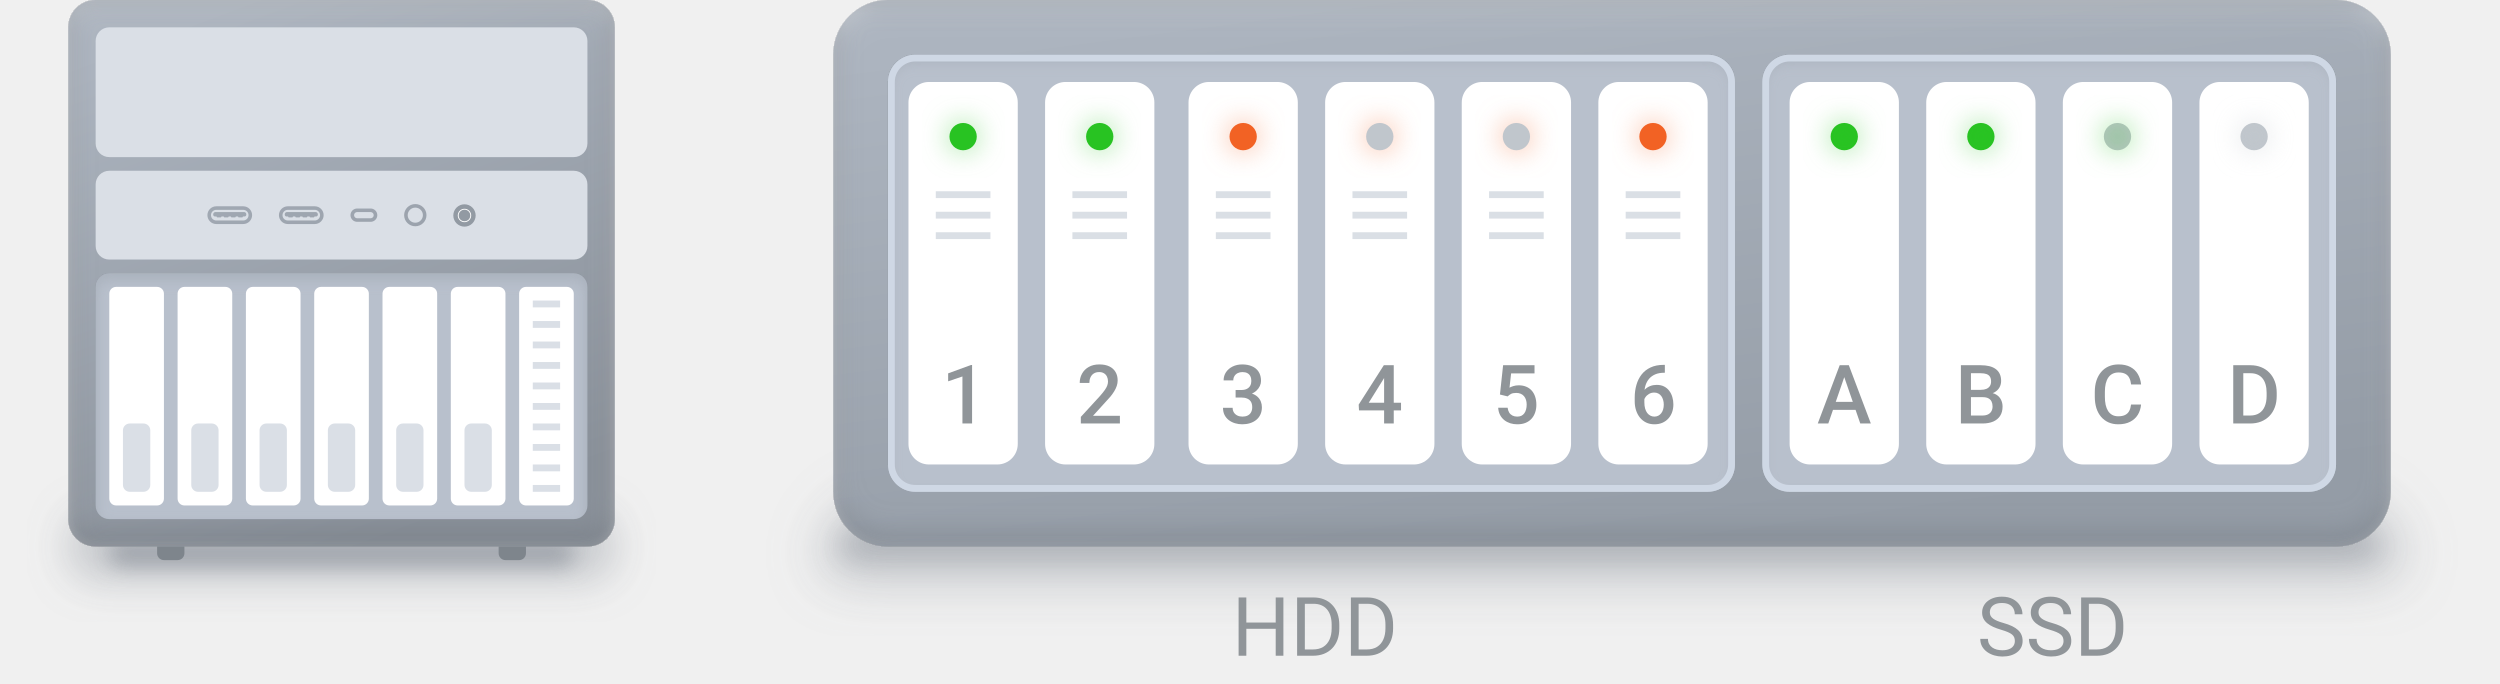
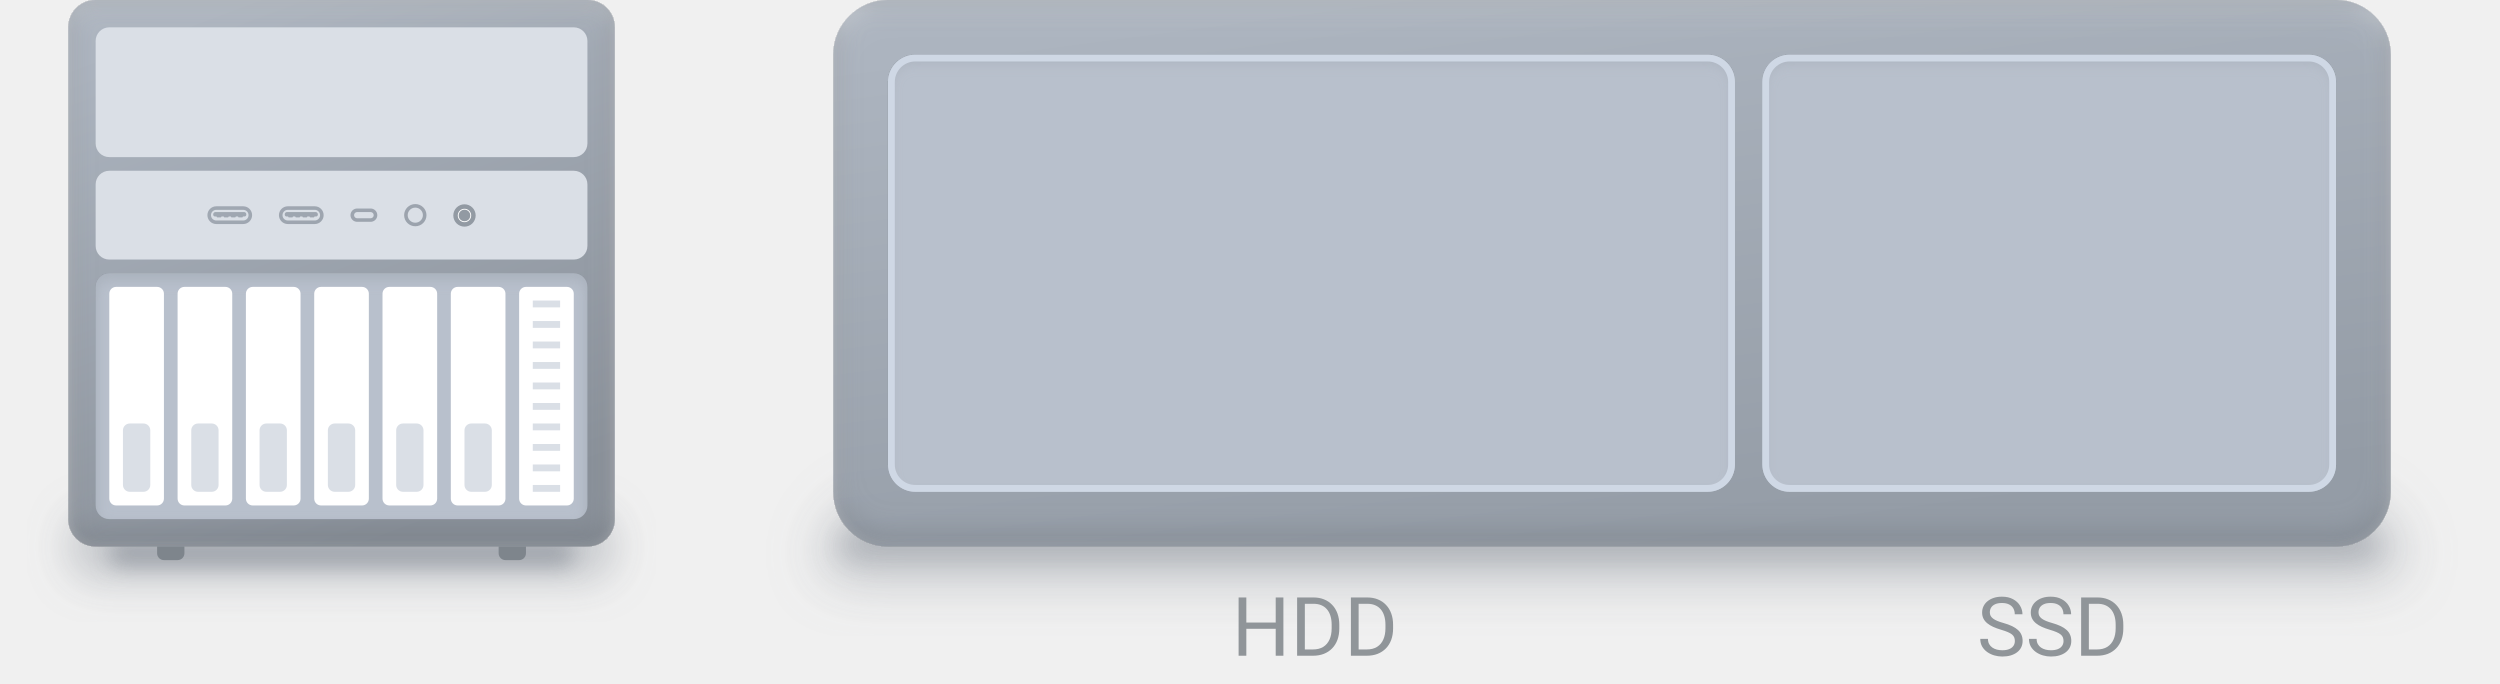
<svg xmlns="http://www.w3.org/2000/svg" ref="ZimaCubeSketchRef" width="366" height="100" viewBox="0 0 366 100" fill="none">
  <g opacity="0.8">
    <g opacity="0.4" filter="url(#filter0_f_988_10640)">
      <path d="M10 79C10 76.791 11.791 75 14 75H86C88.209 75 90 76.791 90 79V81C90 83.209 88.209 85 86 85H14C11.791 85 10 83.209 10 81V79Z" fill="#6C7480" />
    </g>
    <g opacity="0.6" filter="url(#filter1_f_988_10640)">
      <path d="M16 81C16 79.895 16.895 79 18 79H82C83.105 79 84 79.895 84 81C84 82.105 83.105 83 82 83H18C16.895 83 16 82.105 16 81Z" fill="#6C7480" />
    </g>
  </g>
  <g filter="url(#filter2_iiii_988_10640)">
    <rect x="10" width="80" height="80" rx="4" fill="url(#paint0_linear_988_10640)" />
  </g>
  <path d="M14 6C14 4.895 14.895 4 16 4H84C85.105 4 86 4.895 86 6V21C86 22.105 85.105 23 84 23H16C14.895 23 14 22.105 14 21V6Z" fill="#DADFE6" />
  <path fill-rule="evenodd" clip-rule="evenodd" d="M36.386 31.5C36.386 31.069 36.036 30.72 35.605 30.72H31.667C31.236 30.72 30.887 31.069 30.887 31.5C30.887 31.931 31.236 32.28 31.667 32.28H35.605C36.036 32.28 36.386 31.931 36.386 31.5ZM31.215 31.37C31.215 31.19 31.36 31.045 31.54 31.045H35.733C35.913 31.045 36.058 31.19 36.058 31.37V31.433C36.058 31.578 35.941 31.695 35.797 31.695H35.6C35.564 31.695 35.535 31.724 35.535 31.76C35.535 31.796 35.506 31.825 35.47 31.825H34.945C34.909 31.825 34.88 31.796 34.88 31.76C34.88 31.724 34.851 31.695 34.815 31.695H34.553C34.517 31.695 34.487 31.724 34.487 31.76C34.487 31.796 34.458 31.825 34.422 31.825H33.898C33.862 31.825 33.833 31.796 33.833 31.76C33.833 31.724 33.804 31.695 33.768 31.695H33.505C33.469 31.695 33.44 31.724 33.44 31.76C33.44 31.796 33.411 31.825 33.375 31.825H32.851C32.815 31.825 32.785 31.796 32.785 31.76C32.785 31.724 32.756 31.695 32.721 31.695H32.458C32.422 31.695 32.393 31.724 32.393 31.76C32.393 31.796 32.364 31.825 32.328 31.825H31.803C31.767 31.825 31.738 31.796 31.738 31.76C31.738 31.724 31.709 31.695 31.673 31.695H31.476C31.332 31.695 31.215 31.578 31.215 31.433V31.37Z" fill="#DADFE6" />
  <path fill-rule="evenodd" clip-rule="evenodd" d="M41.36 31.5C41.36 31.069 41.709 30.72 42.14 30.72H46.078C46.509 30.72 46.858 31.069 46.858 31.5C46.858 31.931 46.509 32.28 46.078 32.28H42.14C41.709 32.28 41.36 31.931 41.36 31.5ZM41.687 31.37C41.687 31.19 41.833 31.045 42.012 31.045H46.206C46.385 31.045 46.531 31.19 46.531 31.37V31.433C46.531 31.578 46.414 31.695 46.269 31.695H46.072C46.037 31.695 46.008 31.724 46.008 31.76C46.008 31.796 45.978 31.825 45.942 31.825H45.418C45.382 31.825 45.353 31.796 45.353 31.76C45.353 31.724 45.324 31.695 45.288 31.695H45.025C44.989 31.695 44.96 31.724 44.96 31.76C44.96 31.796 44.931 31.825 44.895 31.825H44.371C44.335 31.825 44.306 31.796 44.306 31.76C44.306 31.724 44.276 31.695 44.24 31.695H43.978C43.942 31.695 43.913 31.724 43.913 31.76C43.913 31.796 43.884 31.825 43.848 31.825H43.323C43.287 31.825 43.258 31.796 43.258 31.76C43.258 31.724 43.229 31.695 43.193 31.695H42.931C42.895 31.695 42.865 31.724 42.865 31.76C42.865 31.796 42.836 31.825 42.8 31.825H42.276C42.24 31.825 42.211 31.796 42.211 31.76C42.211 31.724 42.182 31.695 42.146 31.695H41.949C41.804 31.695 41.687 31.578 41.687 31.433V31.37Z" fill="#DADFE6" />
  <path d="M60.8 32.605C60.185 32.605 59.687 32.11 59.687 31.5C59.687 30.89 60.185 30.395 60.8 30.395C61.414 30.395 61.913 30.89 61.913 31.5C61.913 32.11 61.414 32.605 60.8 32.605Z" fill="#DADFE6" />
  <path d="M54.255 31.045H52.291C52.038 31.045 51.833 31.249 51.833 31.5C51.833 31.751 52.038 31.955 52.291 31.955H54.255C54.508 31.955 54.713 31.751 54.713 31.5C54.713 31.249 54.508 31.045 54.255 31.045Z" fill="#DADFE6" />
  <path fill-rule="evenodd" clip-rule="evenodd" d="M14 27C14 25.895 14.895 25 16 25H84C85.105 25 86 25.895 86 27V36C86 37.105 85.105 38 84 38H16C14.895 38 14 37.105 14 36V27ZM31.664 30.2C30.946 30.2 30.364 30.782 30.364 31.5C30.364 32.218 30.946 32.8 31.664 32.8H35.609C36.327 32.8 36.909 32.218 36.909 31.5C36.909 30.782 36.327 30.2 35.609 30.2H31.664ZM42.136 32.8C41.418 32.8 40.836 32.218 40.836 31.5C40.836 30.782 41.418 30.2 42.136 30.2H46.082C46.8 30.2 47.382 30.782 47.382 31.5C47.382 32.218 46.8 32.8 46.082 32.8H42.136ZM59.164 31.5C59.164 30.602 59.896 29.875 60.8 29.875C61.704 29.875 62.436 30.602 62.436 31.5C62.436 32.398 61.704 33.125 60.8 33.125C59.896 33.125 59.164 32.398 59.164 31.5ZM51.309 31.5C51.309 30.962 51.749 30.525 52.291 30.525H54.255C54.797 30.525 55.236 30.962 55.236 31.5C55.236 32.038 54.797 32.475 54.255 32.475H52.291C51.749 32.475 51.309 32.038 51.309 31.5Z" fill="#DADFE6" />
  <rect x="66.364" y="29.909" width="3.273" height="3.273" rx="1.636" fill="#929AA3" />
  <path fill-rule="evenodd" clip-rule="evenodd" d="M67.149 31.545C67.149 32.015 67.53 32.396 68 32.396C68.47 32.396 68.851 32.015 68.851 31.545C68.851 31.075 68.47 30.695 68 30.695C67.53 30.695 67.149 31.075 67.149 31.545ZM68 30.564C67.458 30.564 67.018 31.003 67.018 31.545C67.018 32.088 67.458 32.527 68 32.527C68.542 32.527 68.982 32.088 68.982 31.545C68.982 31.003 68.542 30.564 68 30.564Z" fill="white" />
  <g filter="url(#filter3_i_988_10640)">
    <rect x="14" y="40" width="72" height="36" rx="2" fill="#B8C0CC" />
  </g>
  <path d="M23 80H27V81C27 81.552 26.552 82 26 82H24C23.448 82 23 81.552 23 81V80Z" fill="#7E858C" />
  <path d="M73 80H77V81C77 81.552 76.552 82 76 82H74C73.448 82 73 81.552 73 81V80Z" fill="#7E858C" />
  <g id="diskABCD">
    <rect x="76" y="42" width="8" height="32" rx="1" fill="white" />
    <rect x="78" y="71" width="4" height="1" fill="#DADFE6" />
    <rect x="78" y="68" width="4" height="1" fill="#DADFE6" />
    <rect x="78" y="65" width="4" height="1" fill="#DADFE6" />
    <rect x="78" y="62" width="4" height="1" fill="#DADFE6" />
    <rect x="78" y="59" width="4" height="1" fill="#DADFE6" />
    <rect x="78" y="56" width="4" height="1" fill="#DADFE6" />
    <rect x="78" y="53" width="4" height="1" fill="#DADFE6" />
    <rect x="78" y="50" width="4" height="1" fill="#DADFE6" />
    <rect x="78" y="47" width="4" height="1" fill="#DADFE6" />
    <rect x="78" y="44" width="4" height="1" fill="#DADFE6" />
  </g>
  <g name="disk1">
    <rect x="16" y="42" width="8" height="32" rx="1" fill="white" />
    <rect x="18" y="62" width="4" height="10" rx="1" fill="#DADFE6" />
  </g>
  <g name="disk2">
    <rect x="26" y="42" width="8" height="32" rx="1" fill="white" />
    <rect x="28" y="62" width="4" height="10" rx="1" fill="#DADFE6" />
  </g>
  <g name="disk3">
    <rect x="36" y="42" width="8" height="32" rx="1" fill="white" />
    <rect x="38" y="62" width="4" height="10" rx="1" fill="#DADFE6" />
  </g>
  <g name="disk4">
    <rect x="46" y="42" width="8" height="32" rx="1" fill="white" />
    <rect x="48" y="62" width="4" height="10" rx="1" fill="#DADFE6" />
  </g>
  <g name="disk5">
    <rect x="56" y="42" width="8" height="32" rx="1" fill="white" />
    <rect x="58" y="62" width="4" height="10" rx="1" fill="#DADFE6" />
  </g>
  <g name="disk6">
    <rect x="66" y="42" width="8" height="32" rx="1" fill="white" />
    <rect x="68" y="62" width="4" height="10" rx="1" fill="#DADFE6" />
  </g>
  <g opacity="0.8">
    <g opacity="0.4" filter="url(#filter4_f_988_10640)">
      <path d="M124.811 74.297C125.569 73.471 126.638 73 127.76 73H344.24C345.362 73 346.431 73.471 347.189 74.297L350.856 78.297C353.207 80.863 351.387 85 347.907 85H124.093C120.613 85 118.793 80.863 121.144 78.297L124.811 74.297Z" fill="#6C7480" />
    </g>
    <g opacity="0.4" filter="url(#filter5_f_988_10640)">
      <path d="M123.828 78.172C124.579 77.421 125.596 77 126.657 77H344.552C345.488 77 346.394 77.328 347.113 77.927L347.756 78.464C349.193 79.661 348.346 82 346.476 82H124.828C123.047 82 122.154 79.846 123.414 78.586L123.828 78.172Z" fill="#6C7480" />
    </g>
  </g>
  <g filter="url(#filter6_iiii_988_10640)">
    <rect x="122" width="228" height="80" rx="8" fill="url(#paint1_linear_988_10640)" />
  </g>
  <g filter="url(#filter7_i_988_10640)">
    <rect x="130" y="8" width="124" height="64" rx="4" fill="#B8C0CC" />
  </g>
  <rect x="130.5" y="8.5" width="123" height="63" rx="3.5" stroke="#CFD8E5" />
  <g filter="url(#filter8_i_988_10640)">
    <rect x="258" y="8" width="84" height="64" rx="4" fill="#B8C0CC" />
  </g>
  <rect x="258.5" y="8.5" width="83" height="63" rx="3.5" stroke="#CFD8E5" />
-   <g name="diskA">
-     <rect x="262" y="12" width="16" height="56" rx="3" fill="white" />
-     <path d="M270.211 54.605L267.662 62H266.121L269.332 53.469H270.316L270.211 54.605ZM272.344 62L269.789 54.605L269.678 53.469H270.668L273.891 62H272.344ZM272.221 58.836V60.002H267.58V58.836H272.221Z" fill="#909599" />
-     <circle name="colorA" cx="270" cy="20" r="2" fill="#28C322" />
-     <g opacity="0.5" filter="url(#filterA)">
-       <circle name="colorA" cx="270" cy="20" r="2" fill="#28C322" />
-     </g>
-   </g>
-   <g name="diskB">
-     <rect x="282" y="12" width="16" height="56" rx="3" fill="white" />
-     <path d="M290.275 58.145H288.102L288.09 57.072H289.988C290.309 57.072 290.58 57.025 290.803 56.932C291.029 56.834 291.201 56.695 291.318 56.516C291.436 56.332 291.494 56.111 291.494 55.853C291.494 55.568 291.439 55.336 291.33 55.156C291.221 54.977 291.053 54.846 290.826 54.764C290.604 54.682 290.318 54.641 289.971 54.641H288.547V62H287.076V53.469H289.971C290.439 53.469 290.857 53.514 291.225 53.603C291.596 53.693 291.91 53.834 292.168 54.025C292.43 54.213 292.627 54.451 292.76 54.74C292.896 55.029 292.965 55.373 292.965 55.772C292.965 56.123 292.881 56.445 292.713 56.738C292.545 57.027 292.297 57.264 291.969 57.447C291.641 57.631 291.232 57.74 290.744 57.775L290.275 58.145ZM290.211 62H287.639L288.301 60.834H290.211C290.543 60.834 290.82 60.779 291.043 60.67C291.266 60.557 291.432 60.402 291.541 60.207C291.654 60.008 291.711 59.775 291.711 59.51C291.711 59.232 291.662 58.992 291.564 58.789C291.467 58.582 291.312 58.424 291.102 58.315C290.891 58.201 290.615 58.145 290.275 58.145H288.623L288.635 57.072H290.785L291.119 57.477C291.588 57.492 291.973 57.596 292.273 57.787C292.578 57.978 292.805 58.227 292.953 58.531C293.102 58.836 293.176 59.164 293.176 59.516C293.176 60.059 293.057 60.514 292.818 60.881C292.584 61.248 292.246 61.527 291.805 61.719C291.363 61.906 290.832 62 290.211 62Z" fill="#909599" />
-     <circle name="colorB" cx="290" cy="20" r="2" fill="#28C322" />
-     <g opacity="0.5" filter="url(#filterB)">
-       <circle name="colorB" cx="290" cy="20" r="2" fill="#28C322" />
-     </g>
-   </g>
-   <g name="diskC">
-     <rect x="302" y="12" width="16" height="56" rx="3" fill="white" />
-     <path d="M311.986 59.223H313.451C313.404 59.781 313.248 60.279 312.982 60.717C312.717 61.15 312.344 61.492 311.863 61.742C311.383 61.992 310.799 62.117 310.111 62.117C309.584 62.117 309.109 62.023 308.688 61.836C308.266 61.645 307.904 61.375 307.604 61.027C307.303 60.676 307.072 60.252 306.912 59.756C306.756 59.26 306.678 58.705 306.678 58.092V57.383C306.678 56.77 306.758 56.215 306.918 55.719C307.082 55.223 307.316 54.799 307.621 54.447C307.926 54.092 308.291 53.82 308.717 53.633C309.146 53.445 309.629 53.352 310.164 53.352C310.844 53.352 311.418 53.477 311.887 53.727C312.355 53.977 312.719 54.322 312.977 54.764C313.238 55.205 313.398 55.711 313.457 56.281H311.992C311.953 55.914 311.867 55.6 311.734 55.338C311.605 55.076 311.414 54.877 311.16 54.74C310.906 54.6 310.574 54.529 310.164 54.529C309.828 54.529 309.535 54.592 309.285 54.717C309.035 54.842 308.826 55.025 308.658 55.268C308.49 55.51 308.363 55.809 308.277 56.164C308.195 56.516 308.154 56.918 308.154 57.371V58.092C308.154 58.522 308.191 58.912 308.266 59.264C308.344 59.611 308.461 59.91 308.617 60.16C308.777 60.41 308.98 60.603 309.227 60.74C309.473 60.877 309.768 60.945 310.111 60.945C310.529 60.945 310.867 60.879 311.125 60.746C311.387 60.613 311.584 60.42 311.717 60.166C311.854 59.908 311.943 59.594 311.986 59.223Z" fill="#909599" />
-     <circle name="colorC" cx="310" cy="20" r="2" fill="#C0C6CC" />
-     <g opacity="0.5" filter="url(#filterC)">
-       <circle name="colorC" cx="310" cy="20" r="2" fill="#28C322" />
-     </g>
-   </g>
-   <g name="diskD">
-     <rect x="322" y="12" width="16" height="56" rx="3" fill="white" />
-     <path d="M329.426 62H327.604L327.615 60.834H329.426C329.953 60.834 330.395 60.719 330.75 60.488C331.109 60.258 331.379 59.928 331.559 59.498C331.742 59.068 331.834 58.557 331.834 57.963V57.5C331.834 57.039 331.781 56.631 331.676 56.275C331.574 55.92 331.422 55.621 331.219 55.379C331.02 55.137 330.773 54.953 330.48 54.828C330.191 54.703 329.857 54.641 329.479 54.641H327.568V53.469H329.479C330.045 53.469 330.562 53.565 331.031 53.756C331.5 53.943 331.904 54.215 332.244 54.57C332.588 54.926 332.852 55.352 333.035 55.848C333.219 56.344 333.311 56.898 333.311 57.512V57.963C333.311 58.576 333.219 59.131 333.035 59.627C332.852 60.123 332.588 60.549 332.244 60.904C331.9 61.256 331.49 61.527 331.014 61.719C330.541 61.906 330.012 62 329.426 62ZM328.418 53.469V62H326.947V53.469H328.418Z" fill="#909599" />
-     <circle name="colorD" cx="330" cy="20" r="2" fill="#C0C6CC" />
-     <g opacity="0.5" filter="url(#filterD)">
-       <circle name="colorD" cx="330" cy="20" r="2" fill="#C0C6CC" />
-     </g>
-   </g>
-   <g name="disk1">
-     <rect x="133" y="12" width="16" height="56" rx="3" fill="white" />
-     <path d="M142.312 53.44V62H140.9V55.115L138.809 55.824V54.658L142.143 53.44H142.312Z" fill="#909599" />
-     <g opacity="0.5" filter="url(#filter1)">
-       <circle name="color1" cx="141" cy="20" r="2" fill="#28C322" />
-     </g>
-     <circle name="color1" cx="141" cy="20" r="2" fill="#28C322" />
-     <rect x="137" y="28" width="8" height="1" fill="#DADFE5" />
-     <rect x="137" y="31" width="8" height="1" fill="#DADFE5" />
-     <rect x="137" y="34" width="8" height="1" fill="#DADFE5" />
-   </g>
-   <g name="disk2">
-     <rect x="153" y="12" width="16" height="56" rx="3" fill="white" />
-     <path d="M163.953 60.875V62H158.234V61.033L161.012 58.004C161.316 57.66 161.557 57.363 161.732 57.113C161.908 56.863 162.031 56.639 162.102 56.44C162.176 56.236 162.213 56.039 162.213 55.848C162.213 55.578 162.162 55.342 162.061 55.139C161.963 54.932 161.818 54.77 161.627 54.652C161.436 54.531 161.203 54.471 160.93 54.471C160.613 54.471 160.348 54.539 160.133 54.676C159.918 54.812 159.756 55.002 159.646 55.244C159.537 55.482 159.482 55.756 159.482 56.065H158.07C158.07 55.568 158.184 55.115 158.41 54.705C158.637 54.291 158.965 53.963 159.395 53.721C159.824 53.475 160.342 53.352 160.947 53.352C161.518 53.352 162.002 53.447 162.4 53.639C162.799 53.83 163.102 54.102 163.309 54.453C163.52 54.805 163.625 55.221 163.625 55.701C163.625 55.967 163.582 56.23 163.496 56.492C163.41 56.754 163.287 57.016 163.127 57.277C162.971 57.535 162.785 57.795 162.57 58.057C162.355 58.315 162.119 58.576 161.861 58.842L160.016 60.875H163.953Z" fill="#909599" />
-     <g opacity="0.5" filter="url(#filter2)">
-       <circle name="color2" cx="161" cy="20" r="2" fill="#28C322" />
-     </g>
-     <circle name="color2" cx="161" cy="20" r="2" fill="#28C322" />
-     <rect x="157" y="28" width="8" height="1" fill="#DADFE5" />
-     <rect x="157" y="31" width="8" height="1" fill="#DADFE5" />
-     <rect x="157" y="34" width="8" height="1" fill="#DADFE5" />
-   </g>
-   <g name="disk3">
-     <rect x="174" y="12" width="16" height="56" rx="3" fill="white" />
-     <path d="M180.893 57.096H181.736C182.064 57.096 182.336 57.039 182.551 56.926C182.77 56.812 182.932 56.656 183.037 56.457C183.143 56.258 183.195 56.029 183.195 55.772C183.195 55.502 183.146 55.272 183.049 55.08C182.955 54.885 182.811 54.734 182.615 54.629C182.424 54.523 182.18 54.471 181.883 54.471C181.633 54.471 181.406 54.522 181.203 54.623C181.004 54.721 180.846 54.861 180.729 55.045C180.611 55.225 180.553 55.44 180.553 55.69H179.135C179.135 55.236 179.254 54.834 179.492 54.482C179.73 54.131 180.055 53.855 180.465 53.656C180.879 53.453 181.344 53.352 181.859 53.352C182.41 53.352 182.891 53.443 183.301 53.627C183.715 53.807 184.037 54.076 184.268 54.435C184.498 54.795 184.613 55.24 184.613 55.772C184.613 56.014 184.557 56.26 184.443 56.51C184.33 56.76 184.162 56.988 183.939 57.195C183.717 57.398 183.439 57.565 183.107 57.693C182.775 57.818 182.391 57.881 181.953 57.881H180.893V57.096ZM180.893 58.197V57.424H181.953C182.453 57.424 182.879 57.482 183.23 57.6C183.586 57.717 183.875 57.879 184.098 58.086C184.32 58.289 184.482 58.522 184.584 58.783C184.689 59.045 184.742 59.322 184.742 59.615C184.742 60.014 184.67 60.369 184.525 60.682C184.385 60.99 184.184 61.252 183.922 61.467C183.66 61.682 183.354 61.844 183.002 61.953C182.654 62.062 182.275 62.117 181.865 62.117C181.498 62.117 181.146 62.066 180.811 61.965C180.475 61.863 180.174 61.713 179.908 61.514C179.643 61.31 179.432 61.059 179.275 60.758C179.123 60.453 179.047 60.102 179.047 59.703H180.459C180.459 59.957 180.518 60.182 180.635 60.377C180.756 60.568 180.924 60.719 181.139 60.828C181.357 60.938 181.607 60.992 181.889 60.992C182.186 60.992 182.441 60.94 182.656 60.834C182.871 60.728 183.035 60.572 183.148 60.365C183.266 60.158 183.324 59.908 183.324 59.615C183.324 59.283 183.26 59.014 183.131 58.807C183.002 58.6 182.818 58.447 182.58 58.35C182.342 58.248 182.061 58.197 181.736 58.197H180.893Z" fill="#909599" />
-     <g opacity="0.5" filter="url(#filter3)">
-       <circle name="color3" cx="182" cy="20" r="2" fill="#F26224" />
-     </g>
-     <circle name="color3" cx="182" cy="20" r="2" fill="#F26224" />
-     <rect x="178" y="28" width="8" height="1" fill="#DADFE5" />
-     <rect x="178" y="31" width="8" height="1" fill="#DADFE5" />
-     <rect x="178" y="34" width="8" height="1" fill="#DADFE5" />
-   </g>
-   <g name="disk4">
-     <rect x="194" y="12" width="16" height="56" rx="3" fill="white" />
-     <path d="M205.111 58.959V60.084H198.959L198.912 59.234L202.592 53.469H203.723L202.498 55.566L200.383 58.959H205.111ZM204.045 53.469V62H202.633V53.469H204.045Z" fill="#909599" />
-     <g opacity="0.5" filter="url(#filter4)">
-       <circle name="color4" cx="202" cy="20" r="2" fill="#F26224" />
-     </g>
-     <circle name="color4" cx="202" cy="20" r="2" fill="#C0C6CC" />
-     <rect x="198" y="28" width="8" height="1" fill="#DADFE5" />
-     <rect x="198" y="31" width="8" height="1" fill="#DADFE5" />
-     <rect x="198" y="34" width="8" height="1" fill="#DADFE5" />
-   </g>
-   <g name="disk5">
-     <rect x="214" y="12" width="16" height="56" rx="3" fill="white" />
-     <path d="M220.717 58.033L219.592 57.758L220.055 53.469H224.654V54.664H221.227L220.992 56.756C221.125 56.678 221.309 56.602 221.543 56.527C221.777 56.449 222.045 56.41 222.346 56.41C222.748 56.41 223.107 56.477 223.424 56.609C223.744 56.738 224.016 56.928 224.238 57.178C224.461 57.424 224.631 57.725 224.748 58.08C224.865 58.432 224.924 58.828 224.924 59.27C224.924 59.664 224.865 60.033 224.748 60.377C224.635 60.721 224.463 61.023 224.232 61.285C224.002 61.547 223.711 61.752 223.359 61.9C223.012 62.045 222.6 62.117 222.123 62.117C221.768 62.117 221.426 62.066 221.098 61.965C220.773 61.859 220.482 61.705 220.225 61.502C219.967 61.295 219.76 61.041 219.604 60.74C219.447 60.435 219.357 60.086 219.334 59.691H220.717C220.752 59.969 220.828 60.205 220.945 60.4C221.066 60.592 221.227 60.738 221.426 60.84C221.625 60.941 221.855 60.992 222.117 60.992C222.355 60.992 222.561 60.951 222.732 60.869C222.904 60.783 223.047 60.662 223.16 60.506C223.277 60.346 223.363 60.158 223.418 59.943C223.477 59.728 223.506 59.49 223.506 59.228C223.506 58.978 223.473 58.75 223.406 58.543C223.344 58.336 223.248 58.156 223.119 58.004C222.994 57.852 222.836 57.734 222.645 57.652C222.453 57.566 222.232 57.523 221.982 57.523C221.646 57.523 221.389 57.572 221.209 57.67C221.033 57.768 220.869 57.889 220.717 58.033Z" fill="#909599" />
-     <g opacity="0.5" filter="url(#filter5)">
-       <circle name="color5" cx="222" cy="20" r="2" fill="#F26224" />
-     </g>
-     <circle name="color5" cx="222" cy="20" r="2" fill="#C0C6CC" />
-     <rect x="218" y="28" width="8" height="1" fill="#DADFE5" />
-     <rect x="218" y="31" width="8" height="1" fill="#DADFE5" />
-     <rect x="218" y="34" width="8" height="1" fill="#DADFE5" />
-   </g>
-   <g name="disk6">
-     <rect x="234" y="12" width="16" height="56" rx="3" fill="white" />
-     <path d="M243.559 53.416H243.734V54.57H243.635C243.131 54.57 242.695 54.648 242.328 54.805C241.965 54.961 241.666 55.176 241.432 55.449C241.197 55.723 241.021 56.043 240.904 56.41C240.791 56.773 240.734 57.16 240.734 57.57V58.912C240.734 59.252 240.771 59.553 240.846 59.815C240.92 60.072 241.023 60.289 241.156 60.465C241.293 60.637 241.449 60.768 241.625 60.857C241.801 60.947 241.99 60.992 242.193 60.992C242.404 60.992 242.596 60.949 242.768 60.863C242.939 60.773 243.086 60.65 243.207 60.494C243.328 60.338 243.42 60.152 243.482 59.938C243.545 59.723 243.576 59.488 243.576 59.234C243.576 58.992 243.545 58.766 243.482 58.555C243.424 58.34 243.336 58.152 243.219 57.992C243.102 57.828 242.955 57.701 242.779 57.611C242.607 57.518 242.408 57.471 242.182 57.471C241.9 57.471 241.645 57.537 241.414 57.67C241.188 57.803 241.004 57.977 240.863 58.191C240.727 58.402 240.652 58.627 240.641 58.865L240.102 58.69C240.133 58.326 240.213 58 240.342 57.711C240.475 57.422 240.648 57.176 240.863 56.973C241.078 56.77 241.326 56.615 241.607 56.51C241.893 56.4 242.205 56.346 242.545 56.346C242.959 56.346 243.318 56.424 243.623 56.58C243.928 56.736 244.18 56.949 244.379 57.219C244.582 57.484 244.732 57.789 244.83 58.133C244.932 58.473 244.982 58.828 244.982 59.199C244.982 59.609 244.92 59.992 244.795 60.348C244.67 60.699 244.486 61.008 244.244 61.273C244.006 61.539 243.715 61.746 243.371 61.895C243.031 62.043 242.645 62.117 242.211 62.117C241.754 62.117 241.346 62.029 240.986 61.853C240.631 61.678 240.328 61.435 240.078 61.127C239.832 60.818 239.645 60.463 239.516 60.06C239.387 59.658 239.322 59.232 239.322 58.783V58.197C239.322 57.549 239.404 56.938 239.568 56.363C239.732 55.785 239.984 55.275 240.324 54.834C240.668 54.393 241.107 54.047 241.643 53.797C242.178 53.543 242.816 53.416 243.559 53.416Z" fill="#909599" />
-     <g opacity="0.5" filter="url(#filter6)">
-       <circle name="color6" cx="242" cy="20" r="2" fill="#F26224" />
-     </g>
-     <circle name="color6" cx="242" cy="20" r="2" fill="#F26224" />
-     <rect x="238" y="28" width="8" height="1" fill="#DADFE5" />
-     <rect x="238" y="31" width="8" height="1" fill="#DADFE5" />
-     <rect x="238" y="34" width="8" height="1" fill="#DADFE5" />
-   </g>
  <defs>
    <filter id="filter0_f_988_10640" x="4" y="69" width="92" height="22" filterUnits="userSpaceOnUse" color-interpolation-filters="sRGB">
      <feFlood flood-opacity="0" result="BackgroundImageFix" />
      <feBlend mode="normal" in="SourceGraphic" in2="BackgroundImageFix" result="shape" />
      <feGaussianBlur stdDeviation="3" result="effect1_foregroundBlur_988_10640" />
    </filter>
    <filter id="filter1_f_988_10640" x="13" y="76" width="74" height="10" filterUnits="userSpaceOnUse" color-interpolation-filters="sRGB">
      <feFlood flood-opacity="0" result="BackgroundImageFix" />
      <feBlend mode="normal" in="SourceGraphic" in2="BackgroundImageFix" result="shape" />
      <feGaussianBlur stdDeviation="1.5" result="effect1_foregroundBlur_988_10640" />
    </filter>
    <filter id="filter2_iiii_988_10640" x="10" y="-2" width="80" height="84" filterUnits="userSpaceOnUse" color-interpolation-filters="sRGB">
      <feFlood flood-opacity="0" result="BackgroundImageFix" />
      <feBlend mode="normal" in="SourceGraphic" in2="BackgroundImageFix" result="shape" />
      <feColorMatrix in="SourceAlpha" type="matrix" values="0 0 0 0 0 0 0 0 0 0 0 0 0 0 0 0 0 0 127 0" result="hardAlpha" />
      <feOffset dy="2" />
      <feGaussianBlur stdDeviation="2" />
      <feComposite in2="hardAlpha" operator="arithmetic" k2="-1" k3="1" />
      <feColorMatrix type="matrix" values="0 0 0 0 1 0 0 0 0 1 0 0 0 0 1 0 0 0 0.15 0" />
      <feBlend mode="normal" in2="shape" result="effect1_innerShadow_988_10640" />
      <feColorMatrix in="SourceAlpha" type="matrix" values="0 0 0 0 0 0 0 0 0 0 0 0 0 0 0 0 0 0 127 0" result="hardAlpha" />
      <feOffset dy="1" />
      <feGaussianBlur stdDeviation="1" />
      <feComposite in2="hardAlpha" operator="arithmetic" k2="-1" k3="1" />
      <feColorMatrix type="matrix" values="0 0 0 0 1 0 0 0 0 1 0 0 0 0 1 0 0 0 0.2 0" />
      <feBlend mode="normal" in2="effect1_innerShadow_988_10640" result="effect2_innerShadow_988_10640" />
      <feColorMatrix in="SourceAlpha" type="matrix" values="0 0 0 0 0 0 0 0 0 0 0 0 0 0 0 0 0 0 127 0" result="hardAlpha" />
      <feOffset dy="-2" />
      <feGaussianBlur stdDeviation="2" />
      <feComposite in2="hardAlpha" operator="arithmetic" k2="-1" k3="1" />
      <feColorMatrix type="matrix" values="0 0 0 0 0.358 0 0 0 0 0.376 0 0 0 0 0.4 0 0 0 0.3 0" />
      <feBlend mode="normal" in2="effect2_innerShadow_988_10640" result="effect3_innerShadow_988_10640" />
      <feColorMatrix in="SourceAlpha" type="matrix" values="0 0 0 0 0 0 0 0 0 0 0 0 0 0 0 0 0 0 127 0" result="hardAlpha" />
      <feOffset dy="-1" />
      <feGaussianBlur stdDeviation="0.5" />
      <feComposite in2="hardAlpha" operator="arithmetic" k2="-1" k3="1" />
      <feColorMatrix type="matrix" values="0 0 0 0 1 0 0 0 0 1 0 0 0 0 1 0 0 0 0.05 0" />
      <feBlend mode="normal" in2="effect3_innerShadow_988_10640" result="effect4_innerShadow_988_10640" />
    </filter>
    <filter id="filter3_i_988_10640" x="14" y="40" width="72" height="37" filterUnits="userSpaceOnUse" color-interpolation-filters="sRGB">
      <feFlood flood-opacity="0" result="BackgroundImageFix" />
      <feBlend mode="normal" in="SourceGraphic" in2="BackgroundImageFix" result="shape" />
      <feColorMatrix in="SourceAlpha" type="matrix" values="0 0 0 0 0 0 0 0 0 0 0 0 0 0 0 0 0 0 127 0" result="hardAlpha" />
      <feOffset dy="1" />
      <feGaussianBlur stdDeviation="1" />
      <feComposite in2="hardAlpha" operator="arithmetic" k2="-1" k3="1" />
      <feColorMatrix type="matrix" values="0 0 0 0 0.537 0 0 0 0 0.565 0 0 0 0 0.6 0 0 0 0.3 0" />
      <feBlend mode="normal" in2="shape" result="effect1_innerShadow_988_10640" />
    </filter>
    <filter id="filter4_f_988_10640" x="112.085" y="65" width="247.83" height="28" filterUnits="userSpaceOnUse" color-interpolation-filters="sRGB">
      <feFlood flood-opacity="0" result="BackgroundImageFix" />
      <feBlend mode="normal" in="SourceGraphic" in2="BackgroundImageFix" result="shape" />
      <feGaussianBlur stdDeviation="4" result="effect1_foregroundBlur_988_10640" />
    </filter>
    <filter id="filter5_f_988_10640" x="118.824" y="73" width="233.656" height="13" filterUnits="userSpaceOnUse" color-interpolation-filters="sRGB">
      <feFlood flood-opacity="0" result="BackgroundImageFix" />
      <feBlend mode="normal" in="SourceGraphic" in2="BackgroundImageFix" result="shape" />
      <feGaussianBlur stdDeviation="2" result="effect1_foregroundBlur_988_10640" />
    </filter>
    <filter id="filter6_iiii_988_10640" x="122" y="-2" width="228" height="84" filterUnits="userSpaceOnUse" color-interpolation-filters="sRGB">
      <feFlood flood-opacity="0" result="BackgroundImageFix" />
      <feBlend mode="normal" in="SourceGraphic" in2="BackgroundImageFix" result="shape" />
      <feColorMatrix in="SourceAlpha" type="matrix" values="0 0 0 0 0 0 0 0 0 0 0 0 0 0 0 0 0 0 127 0" result="hardAlpha" />
      <feOffset dy="2" />
      <feGaussianBlur stdDeviation="2" />
      <feComposite in2="hardAlpha" operator="arithmetic" k2="-1" k3="1" />
      <feColorMatrix type="matrix" values="0 0 0 0 1 0 0 0 0 1 0 0 0 0 1 0 0 0 0.15 0" />
      <feBlend mode="normal" in2="shape" result="effect1_innerShadow_988_10640" />
      <feColorMatrix in="SourceAlpha" type="matrix" values="0 0 0 0 0 0 0 0 0 0 0 0 0 0 0 0 0 0 127 0" result="hardAlpha" />
      <feOffset dy="1" />
      <feGaussianBlur stdDeviation="1" />
      <feComposite in2="hardAlpha" operator="arithmetic" k2="-1" k3="1" />
      <feColorMatrix type="matrix" values="0 0 0 0 1 0 0 0 0 1 0 0 0 0 1 0 0 0 0.2 0" />
      <feBlend mode="normal" in2="effect1_innerShadow_988_10640" result="effect2_innerShadow_988_10640" />
      <feColorMatrix in="SourceAlpha" type="matrix" values="0 0 0 0 0 0 0 0 0 0 0 0 0 0 0 0 0 0 127 0" result="hardAlpha" />
      <feOffset dy="-2" />
      <feGaussianBlur stdDeviation="2" />
      <feComposite in2="hardAlpha" operator="arithmetic" k2="-1" k3="1" />
      <feColorMatrix type="matrix" values="0 0 0 0 0.358 0 0 0 0 0.376 0 0 0 0 0.4 0 0 0 0.3 0" />
      <feBlend mode="normal" in2="effect2_innerShadow_988_10640" result="effect3_innerShadow_988_10640" />
      <feColorMatrix in="SourceAlpha" type="matrix" values="0 0 0 0 0 0 0 0 0 0 0 0 0 0 0 0 0 0 127 0" result="hardAlpha" />
      <feOffset dy="-1" />
      <feGaussianBlur stdDeviation="0.5" />
      <feComposite in2="hardAlpha" operator="arithmetic" k2="-1" k3="1" />
      <feColorMatrix type="matrix" values="0 0 0 0 1 0 0 0 0 1 0 0 0 0 1 0 0 0 0.05 0" />
      <feBlend mode="normal" in2="effect3_innerShadow_988_10640" result="effect4_innerShadow_988_10640" />
    </filter>
    <filter id="filter7_i_988_10640" x="130" y="8" width="124" height="65" filterUnits="userSpaceOnUse" color-interpolation-filters="sRGB">
      <feFlood flood-opacity="0" result="BackgroundImageFix" />
      <feBlend mode="normal" in="SourceGraphic" in2="BackgroundImageFix" result="shape" />
      <feColorMatrix in="SourceAlpha" type="matrix" values="0 0 0 0 0 0 0 0 0 0 0 0 0 0 0 0 0 0 127 0" result="hardAlpha" />
      <feOffset dy="1" />
      <feGaussianBlur stdDeviation="1" />
      <feComposite in2="hardAlpha" operator="arithmetic" k2="-1" k3="1" />
      <feColorMatrix type="matrix" values="0 0 0 0 0.537 0 0 0 0 0.565 0 0 0 0 0.6 0 0 0 0.3 0" />
      <feBlend mode="normal" in2="shape" result="effect1_innerShadow_988_10640" />
    </filter>
    <filter id="filter8_i_988_10640" x="258" y="8" width="84" height="65" filterUnits="userSpaceOnUse" color-interpolation-filters="sRGB">
      <feFlood flood-opacity="0" result="BackgroundImageFix" />
      <feBlend mode="normal" in="SourceGraphic" in2="BackgroundImageFix" result="shape" />
      <feColorMatrix in="SourceAlpha" type="matrix" values="0 0 0 0 0 0 0 0 0 0 0 0 0 0 0 0 0 0 127 0" result="hardAlpha" />
      <feOffset dy="1" />
      <feGaussianBlur stdDeviation="1" />
      <feComposite in2="hardAlpha" operator="arithmetic" k2="-1" k3="1" />
      <feColorMatrix type="matrix" values="0 0 0 0 0.537 0 0 0 0 0.565 0 0 0 0 0.6 0 0 0 0.3 0" />
      <feBlend mode="normal" in2="shape" result="effect1_innerShadow_988_10640" />
-     </filter>
-     <filter id="filterA" x="264" y="14" width="12" height="12" filterUnits="userSpaceOnUse" color-interpolation-filters="sRGB">
-       <feFlood flood-opacity="0" result="BackgroundImageFix" />
-       <feBlend mode="normal" in="SourceGraphic" in2="BackgroundImageFix" result="shape" />
-       <feGaussianBlur stdDeviation="2" result="effect1_foregroundBlur_988_10640" />
-     </filter>
-     <filter id="filterB" x="284" y="14" width="12" height="12" filterUnits="userSpaceOnUse" color-interpolation-filters="sRGB">
-       <feFlood flood-opacity="0" result="BackgroundImageFix" />
-       <feBlend mode="normal" in="SourceGraphic" in2="BackgroundImageFix" result="shape" />
-       <feGaussianBlur stdDeviation="2" result="effect1_foregroundBlur_988_10640" />
-     </filter>
-     <filter id="filterC" x="304" y="14" width="12" height="12" filterUnits="userSpaceOnUse" color-interpolation-filters="sRGB">
-       <feFlood flood-opacity="0" result="BackgroundImageFix" />
-       <feBlend mode="normal" in="SourceGraphic" in2="BackgroundImageFix" result="shape" />
-       <feGaussianBlur stdDeviation="2" result="effect1_foregroundBlur_988_10640" />
-     </filter>
-     <filter id="filterD" x="324" y="14" width="12" height="12" filterUnits="userSpaceOnUse" color-interpolation-filters="sRGB">
-       <feFlood flood-opacity="0" result="BackgroundImageFix" />
-       <feBlend mode="normal" in="SourceGraphic" in2="BackgroundImageFix" result="shape" />
-       <feGaussianBlur stdDeviation="2" result="effect1_foregroundBlur_988_10640" />
-     </filter>
-     <filter id="filter1" x="135" y="14" width="12" height="12" filterUnits="userSpaceOnUse" color-interpolation-filters="sRGB">
-       <feFlood flood-opacity="0" result="BackgroundImageFix" />
-       <feBlend mode="normal" in="SourceGraphic" in2="BackgroundImageFix" result="shape" />
-       <feGaussianBlur stdDeviation="2" result="effect1_foregroundBlur_988_10640" />
-     </filter>
-     <filter id="filter2" x="155" y="14" width="12" height="12" filterUnits="userSpaceOnUse" color-interpolation-filters="sRGB">
-       <feFlood flood-opacity="0" result="BackgroundImageFix" />
-       <feBlend mode="normal" in="SourceGraphic" in2="BackgroundImageFix" result="shape" />
-       <feGaussianBlur stdDeviation="2" result="effect1_foregroundBlur_988_10640" />
-     </filter>
-     <filter id="filter3" x="176" y="14" width="12" height="12" filterUnits="userSpaceOnUse" color-interpolation-filters="sRGB">
-       <feFlood flood-opacity="0" result="BackgroundImageFix" />
-       <feBlend mode="normal" in="SourceGraphic" in2="BackgroundImageFix" result="shape" />
-       <feGaussianBlur stdDeviation="2" result="effect1_foregroundBlur_988_10640" />
-     </filter>
-     <filter id="filter4" x="196" y="14" width="12" height="12" filterUnits="userSpaceOnUse" color-interpolation-filters="sRGB">
-       <feFlood flood-opacity="0" result="BackgroundImageFix" />
-       <feBlend mode="normal" in="SourceGraphic" in2="BackgroundImageFix" result="shape" />
-       <feGaussianBlur stdDeviation="2" result="effect1_foregroundBlur_988_10640" />
-     </filter>
-     <filter id="filter5" x="216" y="14" width="12" height="12" filterUnits="userSpaceOnUse" color-interpolation-filters="sRGB">
-       <feFlood flood-opacity="0" result="BackgroundImageFix" />
-       <feBlend mode="normal" in="SourceGraphic" in2="BackgroundImageFix" result="shape" />
-       <feGaussianBlur stdDeviation="2" result="effect1_foregroundBlur_988_10640" />
-     </filter>
-     <filter id="filter6" x="236" y="14" width="12" height="12" filterUnits="userSpaceOnUse" color-interpolation-filters="sRGB">
-       <feFlood flood-opacity="0" result="BackgroundImageFix" />
-       <feBlend mode="normal" in="SourceGraphic" in2="BackgroundImageFix" result="shape" />
-       <feGaussianBlur stdDeviation="2" result="effect1_foregroundBlur_988_10640" />
    </filter>
    <linearGradient id="paint0_linear_988_10640" x1="39.952" y1="-1.81" x2="68.709" y2="74.688" gradientUnits="userSpaceOnUse">
      <stop stop-color="#ACB4BF" />
      <stop offset="1" stop-color="#899099" />
    </linearGradient>
    <linearGradient id="paint1_linear_988_10640" x1="207.362" y1="-1.81" x2="218.682" y2="84.005" gradientUnits="userSpaceOnUse">
      <stop stop-color="#ACB4BF" />
      <stop offset="1" stop-color="#949CA6" />
    </linearGradient>
  </defs>
  <path d="M186.904 91.137V92.057H182.287V91.137H186.904ZM182.463 87.469V96H181.332V87.469H182.463ZM187.889 87.469V96H186.764V87.469H187.889ZM192.207 96H190.426L190.438 95.08H192.207C192.816 95.08 193.324 94.953 193.73 94.699C194.137 94.441 194.441 94.082 194.645 93.621C194.852 93.156 194.955 92.613 194.955 91.992V91.471C194.955 90.982 194.896 90.549 194.779 90.17C194.662 89.787 194.49 89.465 194.264 89.203C194.037 88.938 193.76 88.736 193.432 88.6C193.107 88.463 192.734 88.394 192.312 88.394H190.391V87.469H192.312C192.871 87.469 193.381 87.562 193.842 87.75C194.303 87.934 194.699 88.201 195.031 88.553C195.367 88.9 195.625 89.322 195.805 89.818C195.984 90.311 196.074 90.865 196.074 91.482V91.992C196.074 92.609 195.984 93.166 195.805 93.662C195.625 94.154 195.365 94.574 195.025 94.922C194.689 95.269 194.283 95.537 193.807 95.725C193.334 95.908 192.801 96 192.207 96ZM191.029 87.469V96H189.898V87.469H191.029ZM200.082 96H198.301L198.312 95.08H200.082C200.691 95.08 201.199 94.953 201.605 94.699C202.012 94.441 202.316 94.082 202.52 93.621C202.727 93.156 202.83 92.613 202.83 91.992V91.471C202.83 90.982 202.771 90.549 202.654 90.17C202.537 89.787 202.365 89.465 202.139 89.203C201.912 88.938 201.635 88.736 201.307 88.6C200.982 88.463 200.609 88.394 200.188 88.394H198.266V87.469H200.188C200.746 87.469 201.256 87.562 201.717 87.75C202.178 87.934 202.574 88.201 202.906 88.553C203.242 88.9 203.5 89.322 203.68 89.818C203.859 90.311 203.949 90.865 203.949 91.482V91.992C203.949 92.609 203.859 93.166 203.68 93.662C203.5 94.154 203.24 94.574 202.9 94.922C202.564 95.269 202.158 95.537 201.682 95.725C201.209 95.908 200.676 96 200.082 96ZM198.904 87.469V96H197.773V87.469H198.904Z" fill="#909599" />
  <path d="M294.975 93.844C294.975 93.644 294.943 93.469 294.881 93.316C294.822 93.16 294.717 93.019 294.564 92.894C294.416 92.769 294.209 92.65 293.943 92.537C293.682 92.424 293.35 92.309 292.947 92.191C292.525 92.066 292.145 91.928 291.805 91.775C291.465 91.619 291.174 91.441 290.932 91.242C290.689 91.043 290.504 90.814 290.375 90.557C290.246 90.299 290.182 90.004 290.182 89.672C290.182 89.34 290.25 89.033 290.387 88.752C290.523 88.471 290.719 88.227 290.973 88.019C291.23 87.809 291.537 87.644 291.893 87.527C292.248 87.41 292.645 87.352 293.082 87.352C293.723 87.352 294.266 87.475 294.711 87.721C295.16 87.963 295.502 88.281 295.736 88.676C295.971 89.066 296.088 89.484 296.088 89.93H294.963C294.963 89.609 294.895 89.326 294.758 89.08C294.621 88.83 294.414 88.635 294.137 88.494C293.859 88.35 293.508 88.277 293.082 88.277C292.68 88.277 292.348 88.338 292.086 88.459C291.824 88.58 291.629 88.744 291.5 88.951C291.375 89.158 291.312 89.394 291.312 89.66C291.312 89.84 291.35 90.004 291.424 90.152C291.502 90.297 291.621 90.432 291.781 90.557C291.945 90.682 292.152 90.797 292.402 90.902C292.656 91.008 292.959 91.109 293.311 91.207C293.795 91.344 294.213 91.496 294.564 91.664C294.916 91.832 295.205 92.022 295.432 92.232C295.662 92.439 295.832 92.676 295.941 92.941C296.055 93.203 296.111 93.5 296.111 93.832C296.111 94.18 296.041 94.494 295.9 94.775C295.76 95.057 295.559 95.297 295.297 95.496C295.035 95.695 294.721 95.85 294.354 95.959C293.99 96.064 293.584 96.117 293.135 96.117C292.74 96.117 292.352 96.062 291.969 95.953C291.59 95.844 291.244 95.68 290.932 95.461C290.623 95.242 290.375 94.973 290.188 94.652C290.004 94.328 289.912 93.953 289.912 93.527H291.037C291.037 93.82 291.094 94.072 291.207 94.283C291.32 94.49 291.475 94.662 291.67 94.799C291.869 94.936 292.094 95.037 292.344 95.103C292.598 95.166 292.861 95.197 293.135 95.197C293.529 95.197 293.863 95.143 294.137 95.033C294.41 94.924 294.617 94.768 294.758 94.564C294.902 94.361 294.975 94.121 294.975 93.844ZM302.1 93.844C302.1 93.644 302.068 93.469 302.006 93.316C301.947 93.16 301.842 93.019 301.689 92.894C301.541 92.769 301.334 92.65 301.068 92.537C300.807 92.424 300.475 92.309 300.072 92.191C299.65 92.066 299.27 91.928 298.93 91.775C298.59 91.619 298.299 91.441 298.057 91.242C297.814 91.043 297.629 90.814 297.5 90.557C297.371 90.299 297.307 90.004 297.307 89.672C297.307 89.34 297.375 89.033 297.512 88.752C297.648 88.471 297.844 88.227 298.098 88.019C298.355 87.809 298.662 87.644 299.018 87.527C299.373 87.41 299.77 87.352 300.207 87.352C300.848 87.352 301.391 87.475 301.836 87.721C302.285 87.963 302.627 88.281 302.861 88.676C303.096 89.066 303.213 89.484 303.213 89.93H302.088C302.088 89.609 302.02 89.326 301.883 89.08C301.746 88.83 301.539 88.635 301.262 88.494C300.984 88.35 300.633 88.277 300.207 88.277C299.805 88.277 299.473 88.338 299.211 88.459C298.949 88.58 298.754 88.744 298.625 88.951C298.5 89.158 298.438 89.394 298.438 89.66C298.438 89.84 298.475 90.004 298.549 90.152C298.627 90.297 298.746 90.432 298.906 90.557C299.07 90.682 299.277 90.797 299.527 90.902C299.781 91.008 300.084 91.109 300.436 91.207C300.92 91.344 301.338 91.496 301.689 91.664C302.041 91.832 302.33 92.022 302.557 92.232C302.787 92.439 302.957 92.676 303.066 92.941C303.18 93.203 303.236 93.5 303.236 93.832C303.236 94.18 303.166 94.494 303.025 94.775C302.885 95.057 302.684 95.297 302.422 95.496C302.16 95.695 301.846 95.85 301.479 95.959C301.115 96.064 300.709 96.117 300.26 96.117C299.865 96.117 299.477 96.062 299.094 95.953C298.715 95.844 298.369 95.68 298.057 95.461C297.748 95.242 297.5 94.973 297.312 94.652C297.129 94.328 297.037 93.953 297.037 93.527H298.162C298.162 93.82 298.219 94.072 298.332 94.283C298.445 94.49 298.6 94.662 298.795 94.799C298.994 94.936 299.219 95.037 299.469 95.103C299.723 95.166 299.986 95.197 300.26 95.197C300.654 95.197 300.988 95.143 301.262 95.033C301.535 94.924 301.742 94.768 301.883 94.564C302.027 94.361 302.1 94.121 302.1 93.844ZM306.986 96H305.205L305.217 95.08H306.986C307.596 95.08 308.104 94.953 308.51 94.699C308.916 94.441 309.221 94.082 309.424 93.621C309.631 93.156 309.734 92.613 309.734 91.992V91.471C309.734 90.982 309.676 90.549 309.559 90.17C309.441 89.787 309.27 89.465 309.043 89.203C308.816 88.938 308.539 88.736 308.211 88.6C307.887 88.463 307.514 88.394 307.092 88.394H305.17V87.469H307.092C307.65 87.469 308.16 87.562 308.621 87.75C309.082 87.934 309.479 88.201 309.811 88.553C310.146 88.9 310.404 89.322 310.584 89.818C310.764 90.311 310.854 90.865 310.854 91.482V91.992C310.854 92.609 310.764 93.166 310.584 93.662C310.404 94.154 310.145 94.574 309.805 94.922C309.469 95.269 309.062 95.537 308.586 95.725C308.113 95.908 307.58 96 306.986 96ZM305.809 87.469V96H304.678V87.469H305.809Z" fill="#909599" />
</svg>
